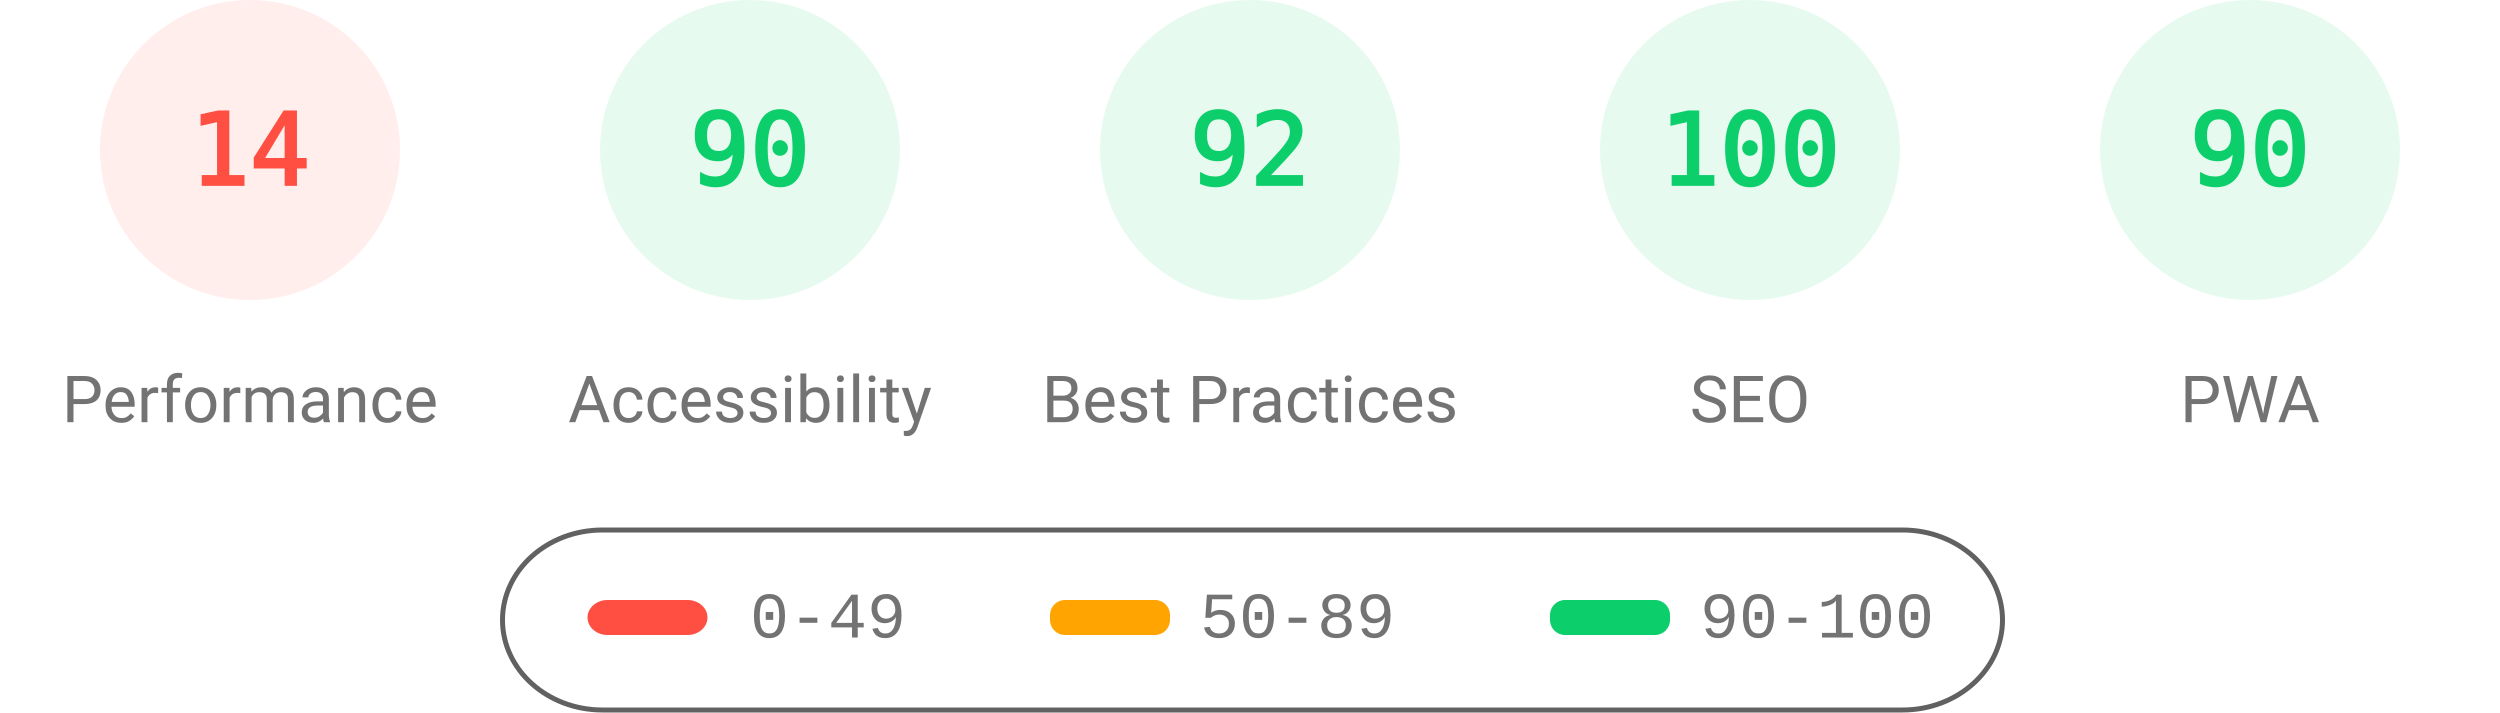
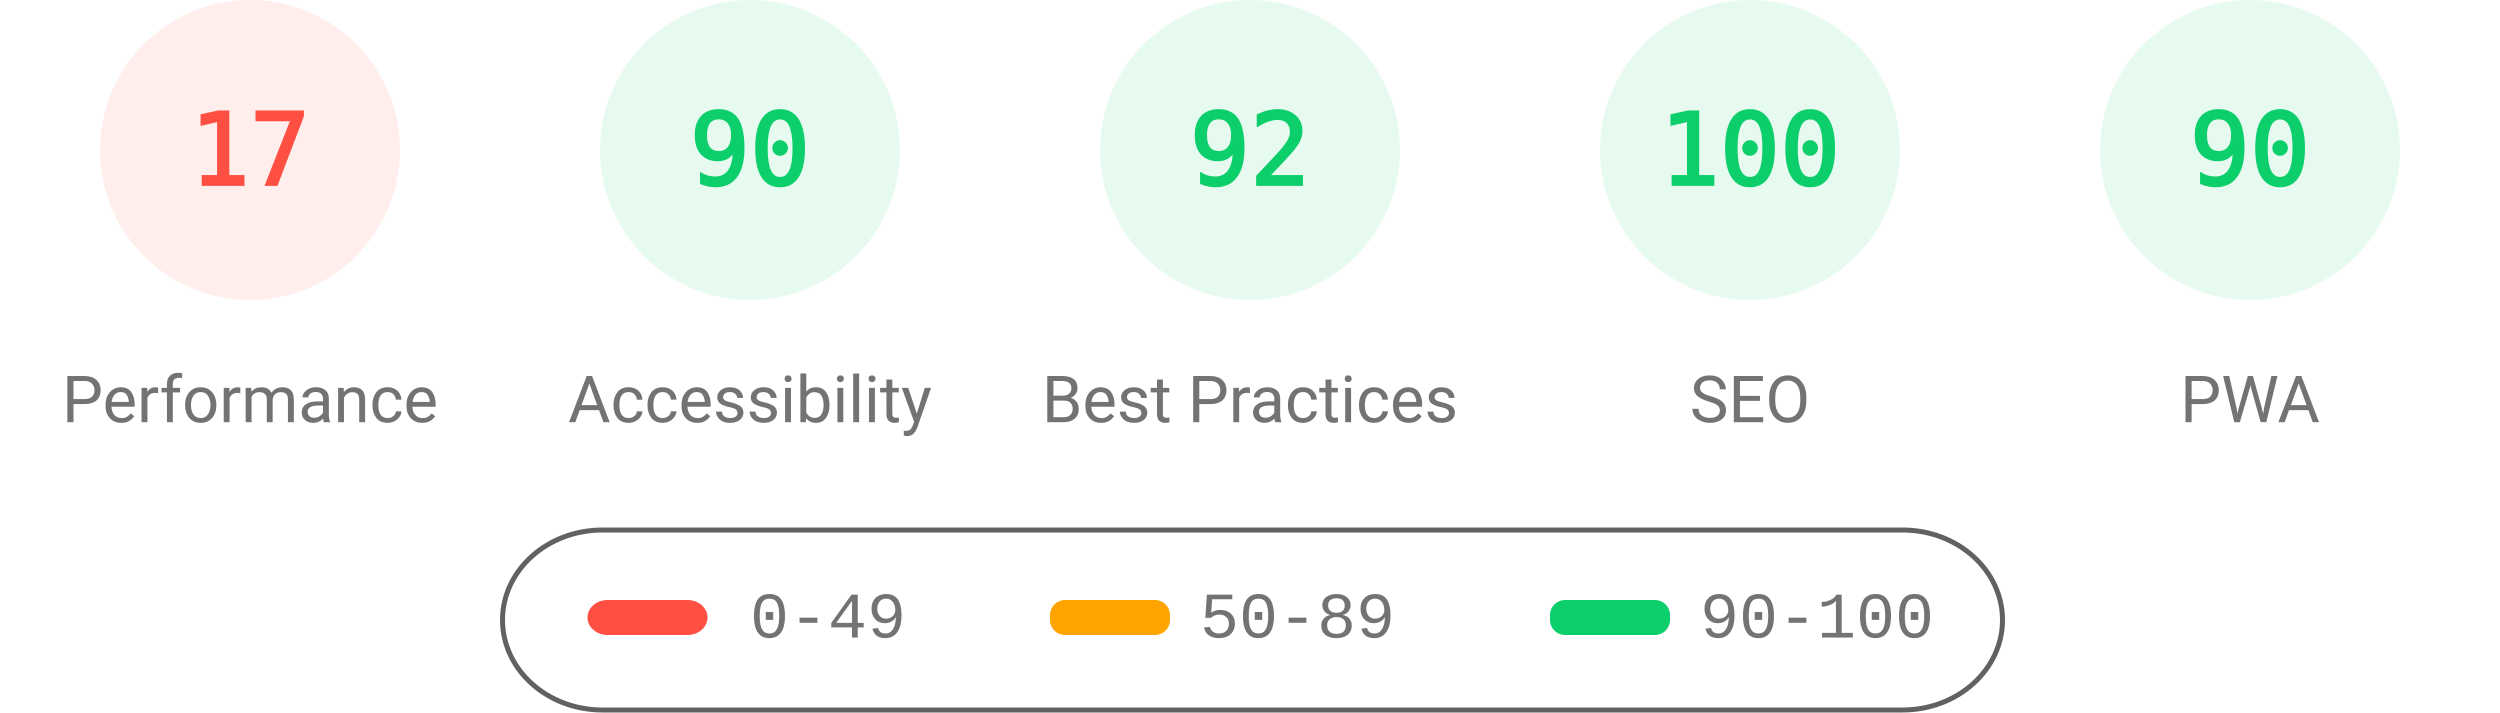
<svg xmlns="http://www.w3.org/2000/svg" fill="none" width="1000" height="285">
  <style>.gauge-base{opacity:.1}.gauge-arc{fill:none;animation-delay:250ms;stroke-linecap:round;transform:rotate(-90deg);transform-origin:100px 60px;animation:load-gauge 1s ease forwards}.guage-text{font-size:40px;font-family:monospace;text-align:center}.guage-red{color:#ff4e42;fill:#ff4e42;stroke:#ff4e42}.guage-orange{color:#ffa400;fill:#ffa400;stroke:#ffa400}.guage-green{color:#0cce6b;fill:#0cce6b;stroke:#0cce6b}.guage-undefined{color:#5c5c5c;fill:#5c5c5c;stroke:#5c5c5c}.guage-title{color:#737373;fill:#737373;stroke:none;font-size:26px;line-height:26px;font-family:Roboto,Halvetica,Arial,sans-serif}@keyframes load-gauge{from{stroke-dasharray:0 352.858}}</style>
  <svg class="guage-div guage-perf guage-red" viewBox="0 0 200 200" width="200" height="200">
    <circle class="gauge-base" r="56" cx="100" cy="60" stroke-width="8" />
-     <circle class="gauge-arc guage-arc-1" r="56" cx="100" cy="60" stroke-width="8" style="stroke-dasharray:49.26,351.858" />
-     <text class="guage-text" x="100" y="60" alignment-baseline="central" dominant-baseline="central" text-anchor="middle">14</text>
+     <circle class="gauge-arc guage-arc-1" r="56" cx="100" cy="60" stroke-width="8" style="stroke-dasharray:59.816,351.858" />
+     <text class="guage-text" x="100" y="60" alignment-baseline="central" dominant-baseline="central" text-anchor="middle">17</text>
    <text class="guage-title" x="100" y="160" alignment-baseline="central" dominant-baseline="central" text-anchor="middle">Performance</text>
  </svg>
  <svg class="guage-div guage-acc guage-green" viewBox="0 0 200 200" width="200" height="200" x="200">
    <circle class="gauge-base" r="56" cx="100" cy="60" stroke-width="8" />
    <circle class="gauge-arc guage-arc-2" r="56" cx="100" cy="60" stroke-width="8" style="stroke-dasharray:316.672,351.858" />
    <text class="guage-text" x="100" y="60" alignment-baseline="central" dominant-baseline="central" text-anchor="middle">90</text>
    <text class="guage-title" x="100" y="160" alignment-baseline="central" dominant-baseline="central" text-anchor="middle">Accessibility</text>
  </svg>
  <svg class="guage-div guage-best guage-green" viewBox="0 0 200 200" width="200" height="200" x="400">
    <circle class="gauge-base" r="56" cx="100" cy="60" stroke-width="8" />
    <circle class="gauge-arc guage-arc-3" r="56" cx="100" cy="60" stroke-width="8" style="stroke-dasharray:323.709,351.858" />
    <text class="guage-text" x="100" y="60" alignment-baseline="central" dominant-baseline="central" text-anchor="middle">92</text>
    <text class="guage-title" x="100" y="160" alignment-baseline="central" dominant-baseline="central" text-anchor="middle">Best Practices</text>
  </svg>
  <svg class="guage-div guage-seo guage-green" viewBox="0 0 200 200" width="200" height="200" x="600">
    <circle class="gauge-base" r="56" cx="100" cy="60" stroke-width="8" />
    <circle class="gauge-arc guage-arc-4" r="56" cx="100" cy="60" stroke-width="8" style="stroke-dasharray:351.858,351.858" />
    <text class="guage-text" x="100" y="60" alignment-baseline="central" dominant-baseline="central" text-anchor="middle">100</text>
    <text class="guage-title" x="100" y="160" alignment-baseline="central" dominant-baseline="central" text-anchor="middle">SEO</text>
  </svg>
  <svg class="guage-div guage-pwa guage-green" viewBox="0 0 200 200" width="200" height="200" x="800">
    <circle class="gauge-base" r="56" cx="100" cy="60" stroke-width="8" />
    <circle class="gauge-arc guage-arc-4" r="56" cx="100" cy="60" stroke-width="8" style="stroke-dasharray:316.672,351.858" />
    <text class="guage-text" x="100" y="60" alignment-baseline="central" dominant-baseline="central" text-anchor="middle">90</text>
    <text class="guage-title" x="100" y="160" alignment-baseline="central" dominant-baseline="central" text-anchor="middle">PWA</text>
  </svg>
  <svg width="604" height="76" x="200" y="210">
    <path fill="none" id="canvas_background" d="M-1-1h604v80H-1z" />
    <rect fill-opacity="0" stroke="#616161" stroke-width="2" rx="40" id="svg_2" height="72" width="600" y="2" x="1" fill="#000" />
    <rect stroke="#000" rx="8" id="svg_3" height="14" width="48" y="30" x="35" stroke-opacity="null" stroke-width="0" fill="#ff4e42" />
    <rect stroke="#000" rx="6" id="svg_4" height="14" width="48" y="30" x="220" stroke-opacity="null" stroke-width="0" fill="#ffa400" />
    <rect stroke="#000" rx="6" id="svg_5" height="14" width="48" y="30" x="420" stroke-opacity="null" stroke-width="0" fill="#0cce6b" />
    <text xml:space="preserve" text-anchor="start" font-family="'Courier New', Courier, monospace" font-size="26" id="svg_6" y="45" x="100" stroke-opacity="null" stroke-width="0" stroke="#000" fill="#737373">0-49</text>
    <text xml:space="preserve" text-anchor="start" font-family="'Courier New', Courier, monospace" font-size="26" id="svg_7" y="45" x="280" stroke-opacity="null" stroke-width="0" stroke="#000" fill="#737373">50-89</text>
    <text xml:space="preserve" text-anchor="start" font-family="'Courier New', Courier, monospace" font-size="26" id="svg_8" y="45" x="480" stroke-opacity="null" stroke-width="0" stroke="#000" fill="#737373">90-100</text>
  </svg>
</svg>
